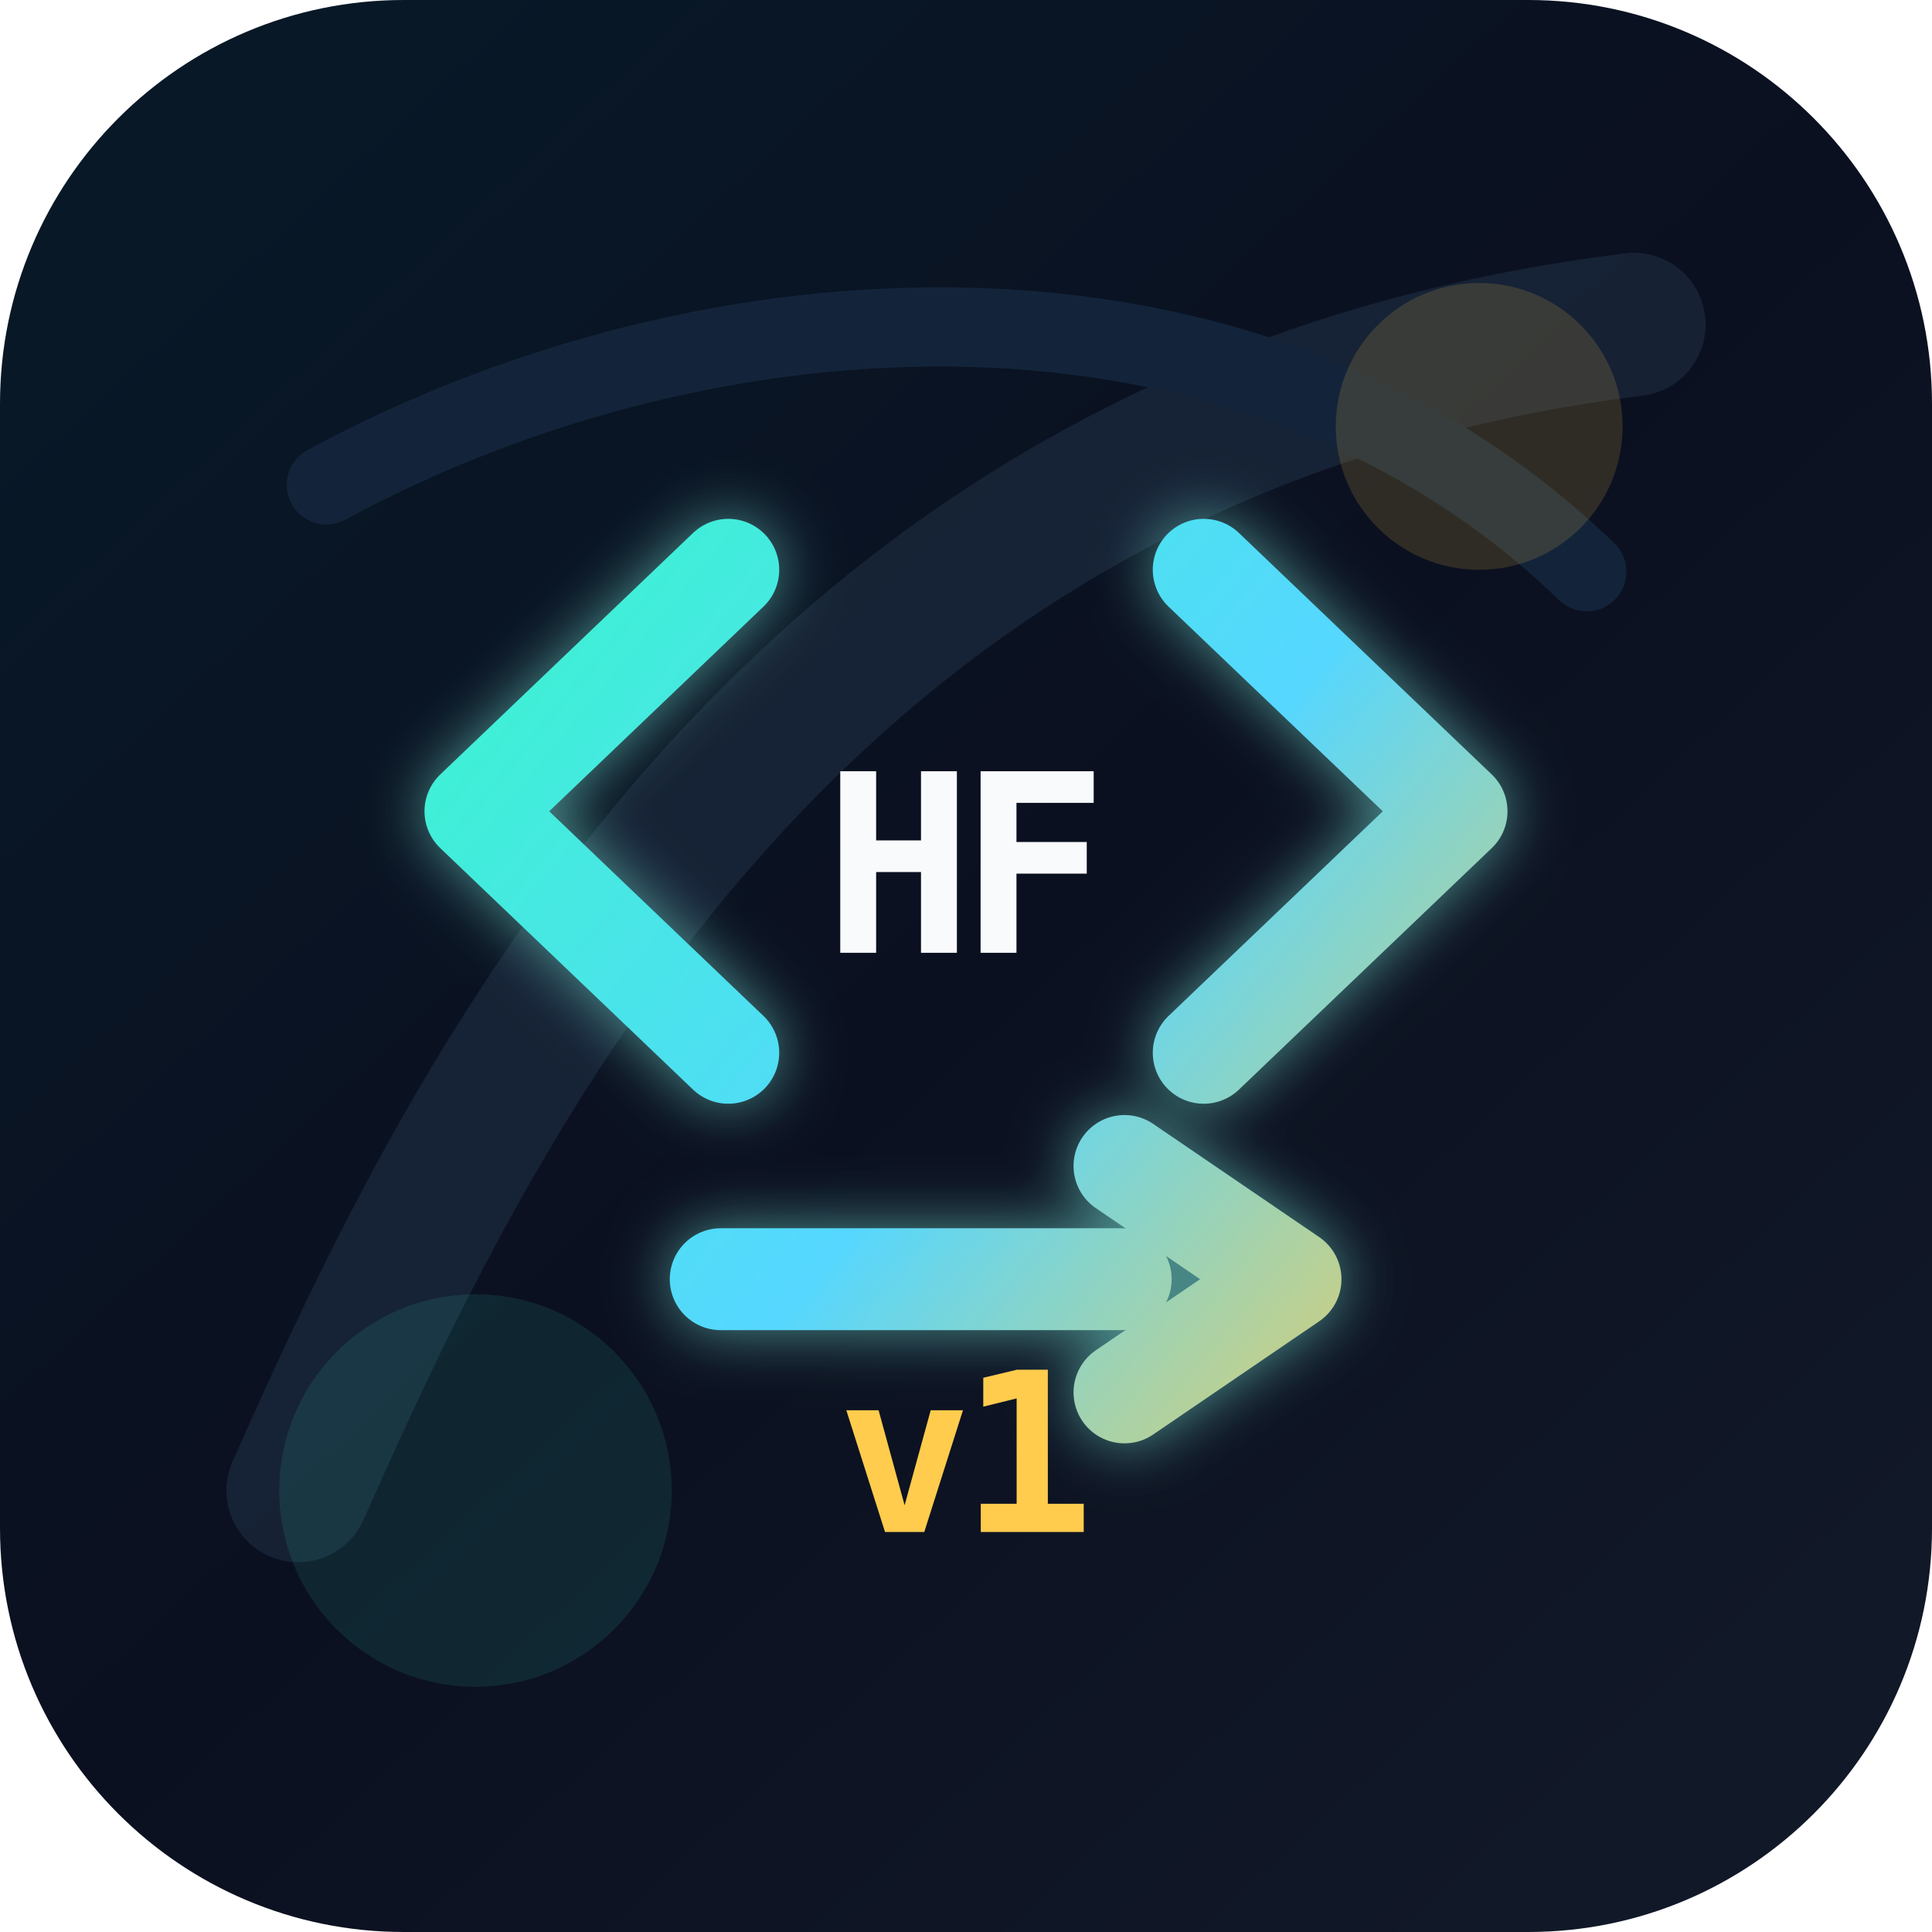
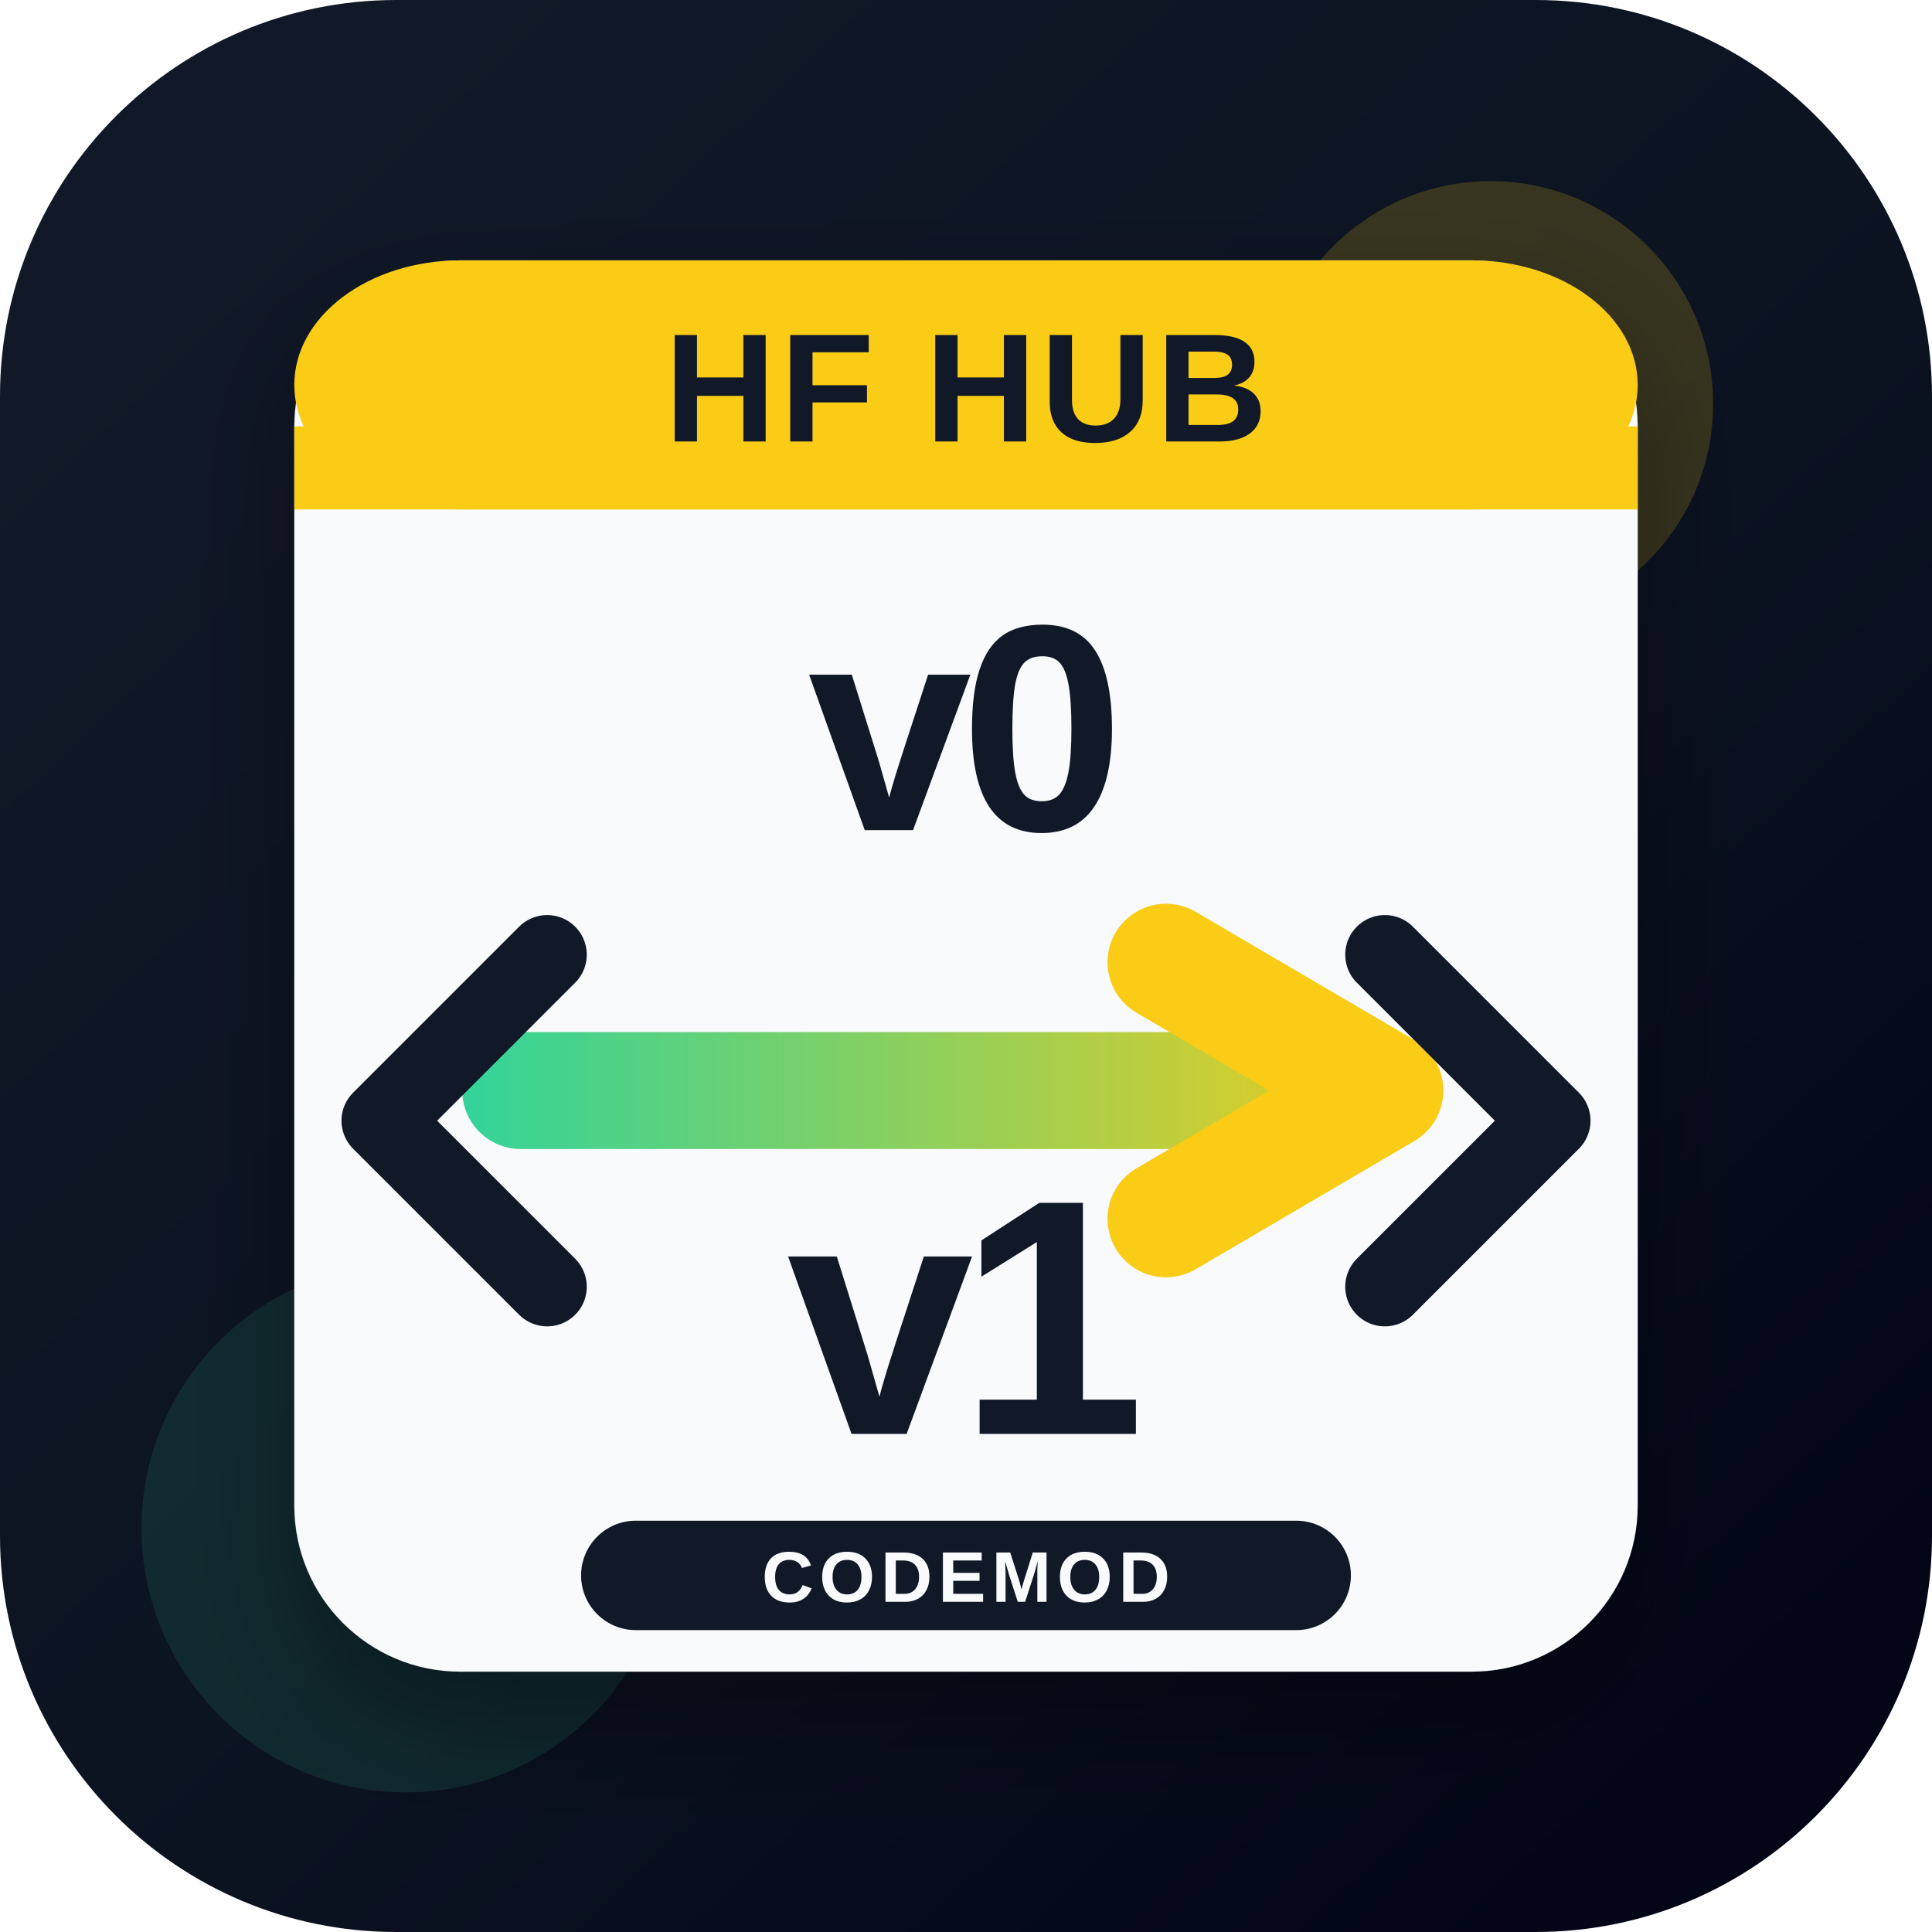
<svg xmlns="http://www.w3.org/2000/svg" width="1024" height="1024" viewBox="0 0 1024 1024" role="img" aria-labelledby="title desc">
  <defs>
-     <linearGradient id="bg" x1="128" y1="96" x2="896" y2="928" gradientUnits="userSpaceOnUse">
-       <stop offset="0" stop-color="#081827" />
-       <stop offset="0.5" stop-color="#0b1020" />
-       <stop offset="1" stop-color="#111827" />
+     <linearGradient id="bg" x1="120" y1="92" x2="904" y2="932" gradientUnits="userSpaceOnUse">
+       <stop offset="0" stop-color="#111827" />
+       <stop offset="0.58" stop-color="#0b1220" />
+       <stop offset="1" stop-color="#020617" />
    </linearGradient>
-     <linearGradient id="accent" x1="208" y1="260" x2="820" y2="764" gradientUnits="userSpaceOnUse">
-       <stop offset="0" stop-color="#38f8c8" />
-       <stop offset="0.55" stop-color="#55d7ff" />
-       <stop offset="1" stop-color="#ffcc4d" />
+     <linearGradient id="arrow" x1="250" y1="596" x2="774" y2="596" gradientUnits="userSpaceOnUse">
+       <stop offset="0" stop-color="#34d399" />
+       <stop offset="1" stop-color="#facc15" />
    </linearGradient>
-     <filter id="glow" x="-40%" y="-40%" width="180%" height="180%">
-       <feGaussianBlur stdDeviation="16" result="blur" />
-       <feColorMatrix in="blur" type="matrix" values="0 0 0 0 0.22 0 0 0 0 0.95 0 0 0 0 0.80 0 0 0 0.55 0" />
-       <feMerge>
-         <feMergeNode />
-         <feMergeNode in="SourceGraphic" />
-       </feMerge>
+     <filter id="softShadow" x="-20%" y="-20%" width="140%" height="140%">
+       <feDropShadow dx="0" dy="28" stdDeviation="30" flood-color="#000000" flood-opacity="0.35" />
    </filter>
  </defs>
-   <rect width="1024" height="1024" rx="214" fill="url(#bg)" />
-   <path d="M158 790C257 566 428 226 866 172" fill="none" stroke="#1f2f46" stroke-width="76" stroke-linecap="round" opacity="0.55" />
-   <path d="M173 257C374 148 660 128 841 303" fill="none" stroke="#13243a" stroke-width="42" stroke-linecap="round" />
-   <circle cx="784" cy="226" r="76" fill="#ffcc4d" opacity="0.15" />
-   <circle cx="252" cy="790" r="104" fill="#38f8c8" opacity="0.10" />
-   <g filter="url(#glow)" fill="none" stroke="url(#accent)" stroke-width="54" stroke-linecap="round" stroke-linejoin="round">
-     <path d="M386 302 252 430l134 128" />
-     <path d="M638 302 772 430 638 558" />
-     <path d="M382 678h212" />
-     <path d="M596 618l88 60-88 60" />
+   <rect width="1024" height="1024" rx="210" fill="url(#bg)" />
+   <circle cx="790" cy="214" r="118" fill="#facc15" opacity="0.18" />
+   <circle cx="215" cy="810" r="140" fill="#34d399" opacity="0.12" />
+   <g filter="url(#softShadow)">
+     <rect x="156" y="138" width="712" height="748" rx="88" fill="#f8fafc" />
+     <rect x="156" y="138" width="712" height="132" rx="88" fill="#facc15" />
+     <path d="M156 226h712v44H156z" fill="#facc15" />
  </g>
-   <g font-family="JetBrains Mono, IBM Plex Mono, Consolas, monospace" font-weight="800">
-     <text x="512" y="505" text-anchor="middle" font-size="132" fill="#f8fafc" letter-spacing="-8">HF</text>
-     <text x="512" y="812" text-anchor="middle" font-size="118" fill="#ffcc4d" letter-spacing="-6">v1</text>
+   <g fill="#111827" font-family="Arial, Helvetica, sans-serif" font-weight="900">
+     <text x="512" y="234" text-anchor="middle" font-size="82" letter-spacing="2">HF HUB</text>
+     <text x="512" y="440" text-anchor="middle" font-size="156" letter-spacing="-6">v0</text>
+     <text x="512" y="760" text-anchor="middle" font-size="178" letter-spacing="-8">v1</text>
+   </g>
+   <g fill="none" stroke-linecap="round" stroke-linejoin="round">
+     <path d="M276 578h368" stroke="url(#arrow)" stroke-width="62" />
+     <path d="M618 510l116 68-116 68" stroke="#facc15" stroke-width="62" />
+     <path d="M290 506 202 594l88 88" stroke="#111827" stroke-width="42" />
+     <path d="M734 506l88 88-88 88" stroke="#111827" stroke-width="42" />
+   </g>
+   <g font-family="Arial, Helvetica, sans-serif" font-weight="800">
+     <rect x="308" y="806" width="408" height="58" rx="29" fill="#111827" />
+     <text x="512" y="849" text-anchor="middle" font-size="38" fill="#f8fafc" letter-spacing="3">CODEMOD</text>
  </g>
</svg>
